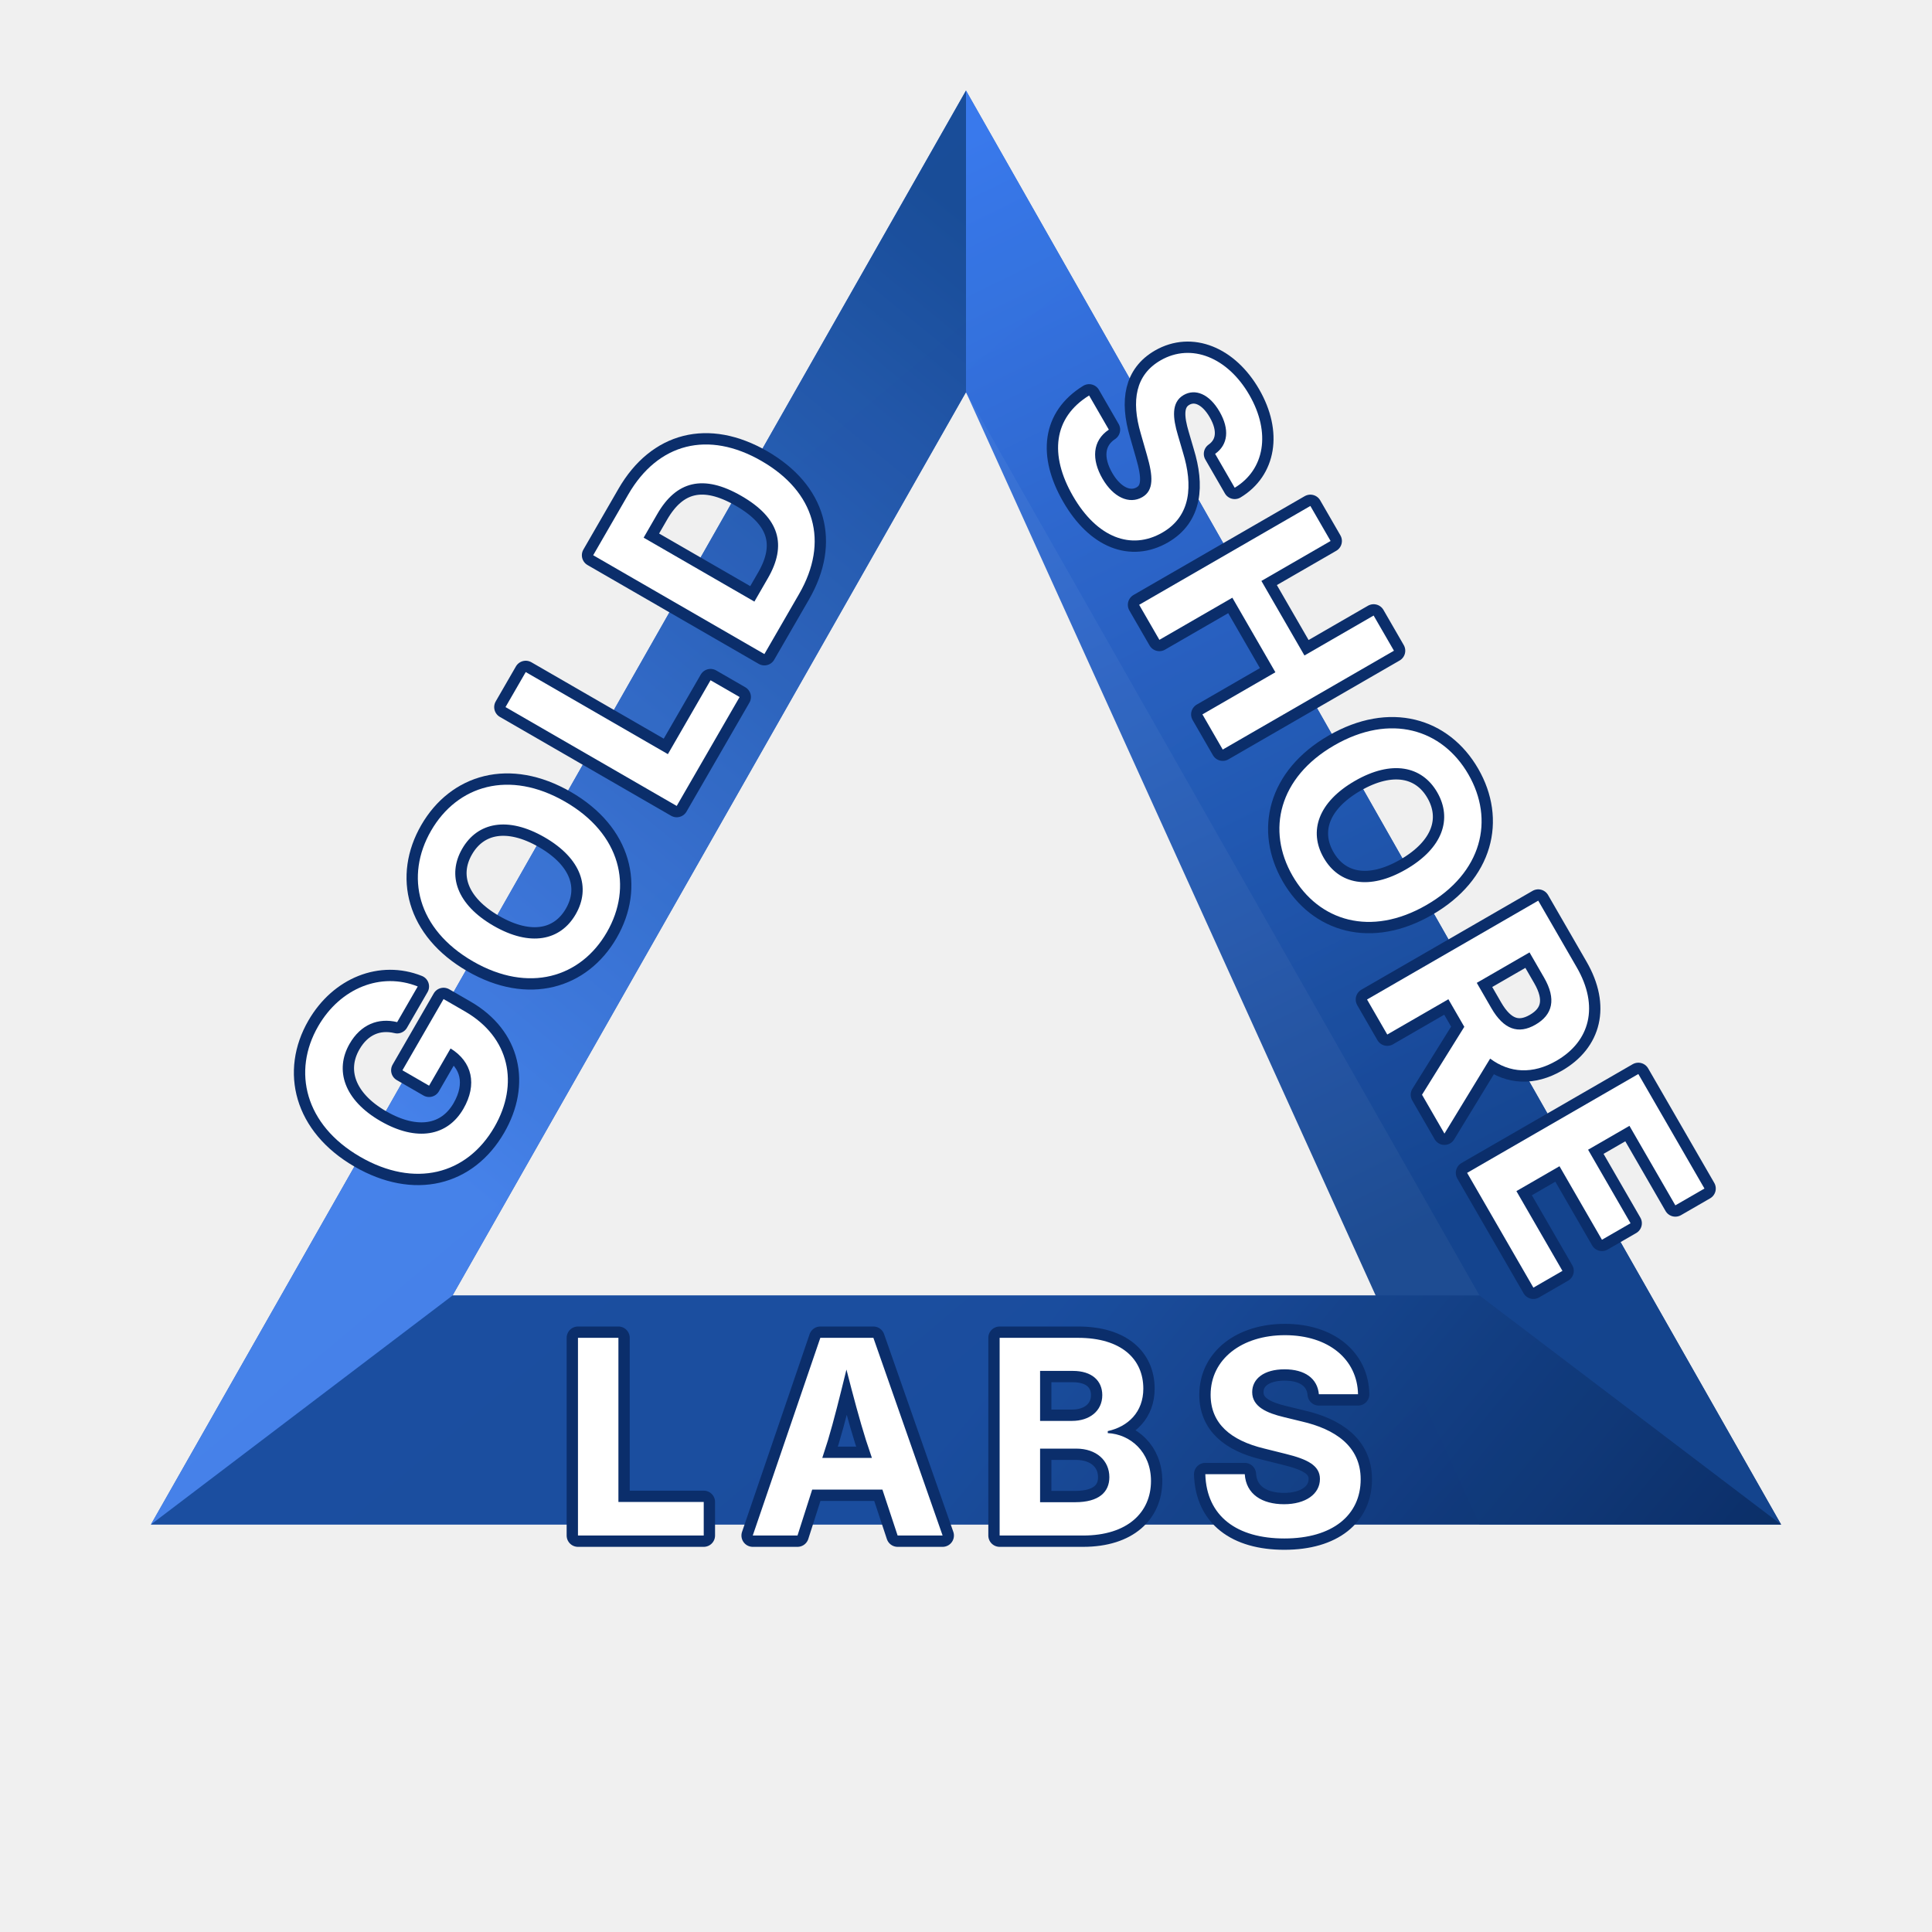
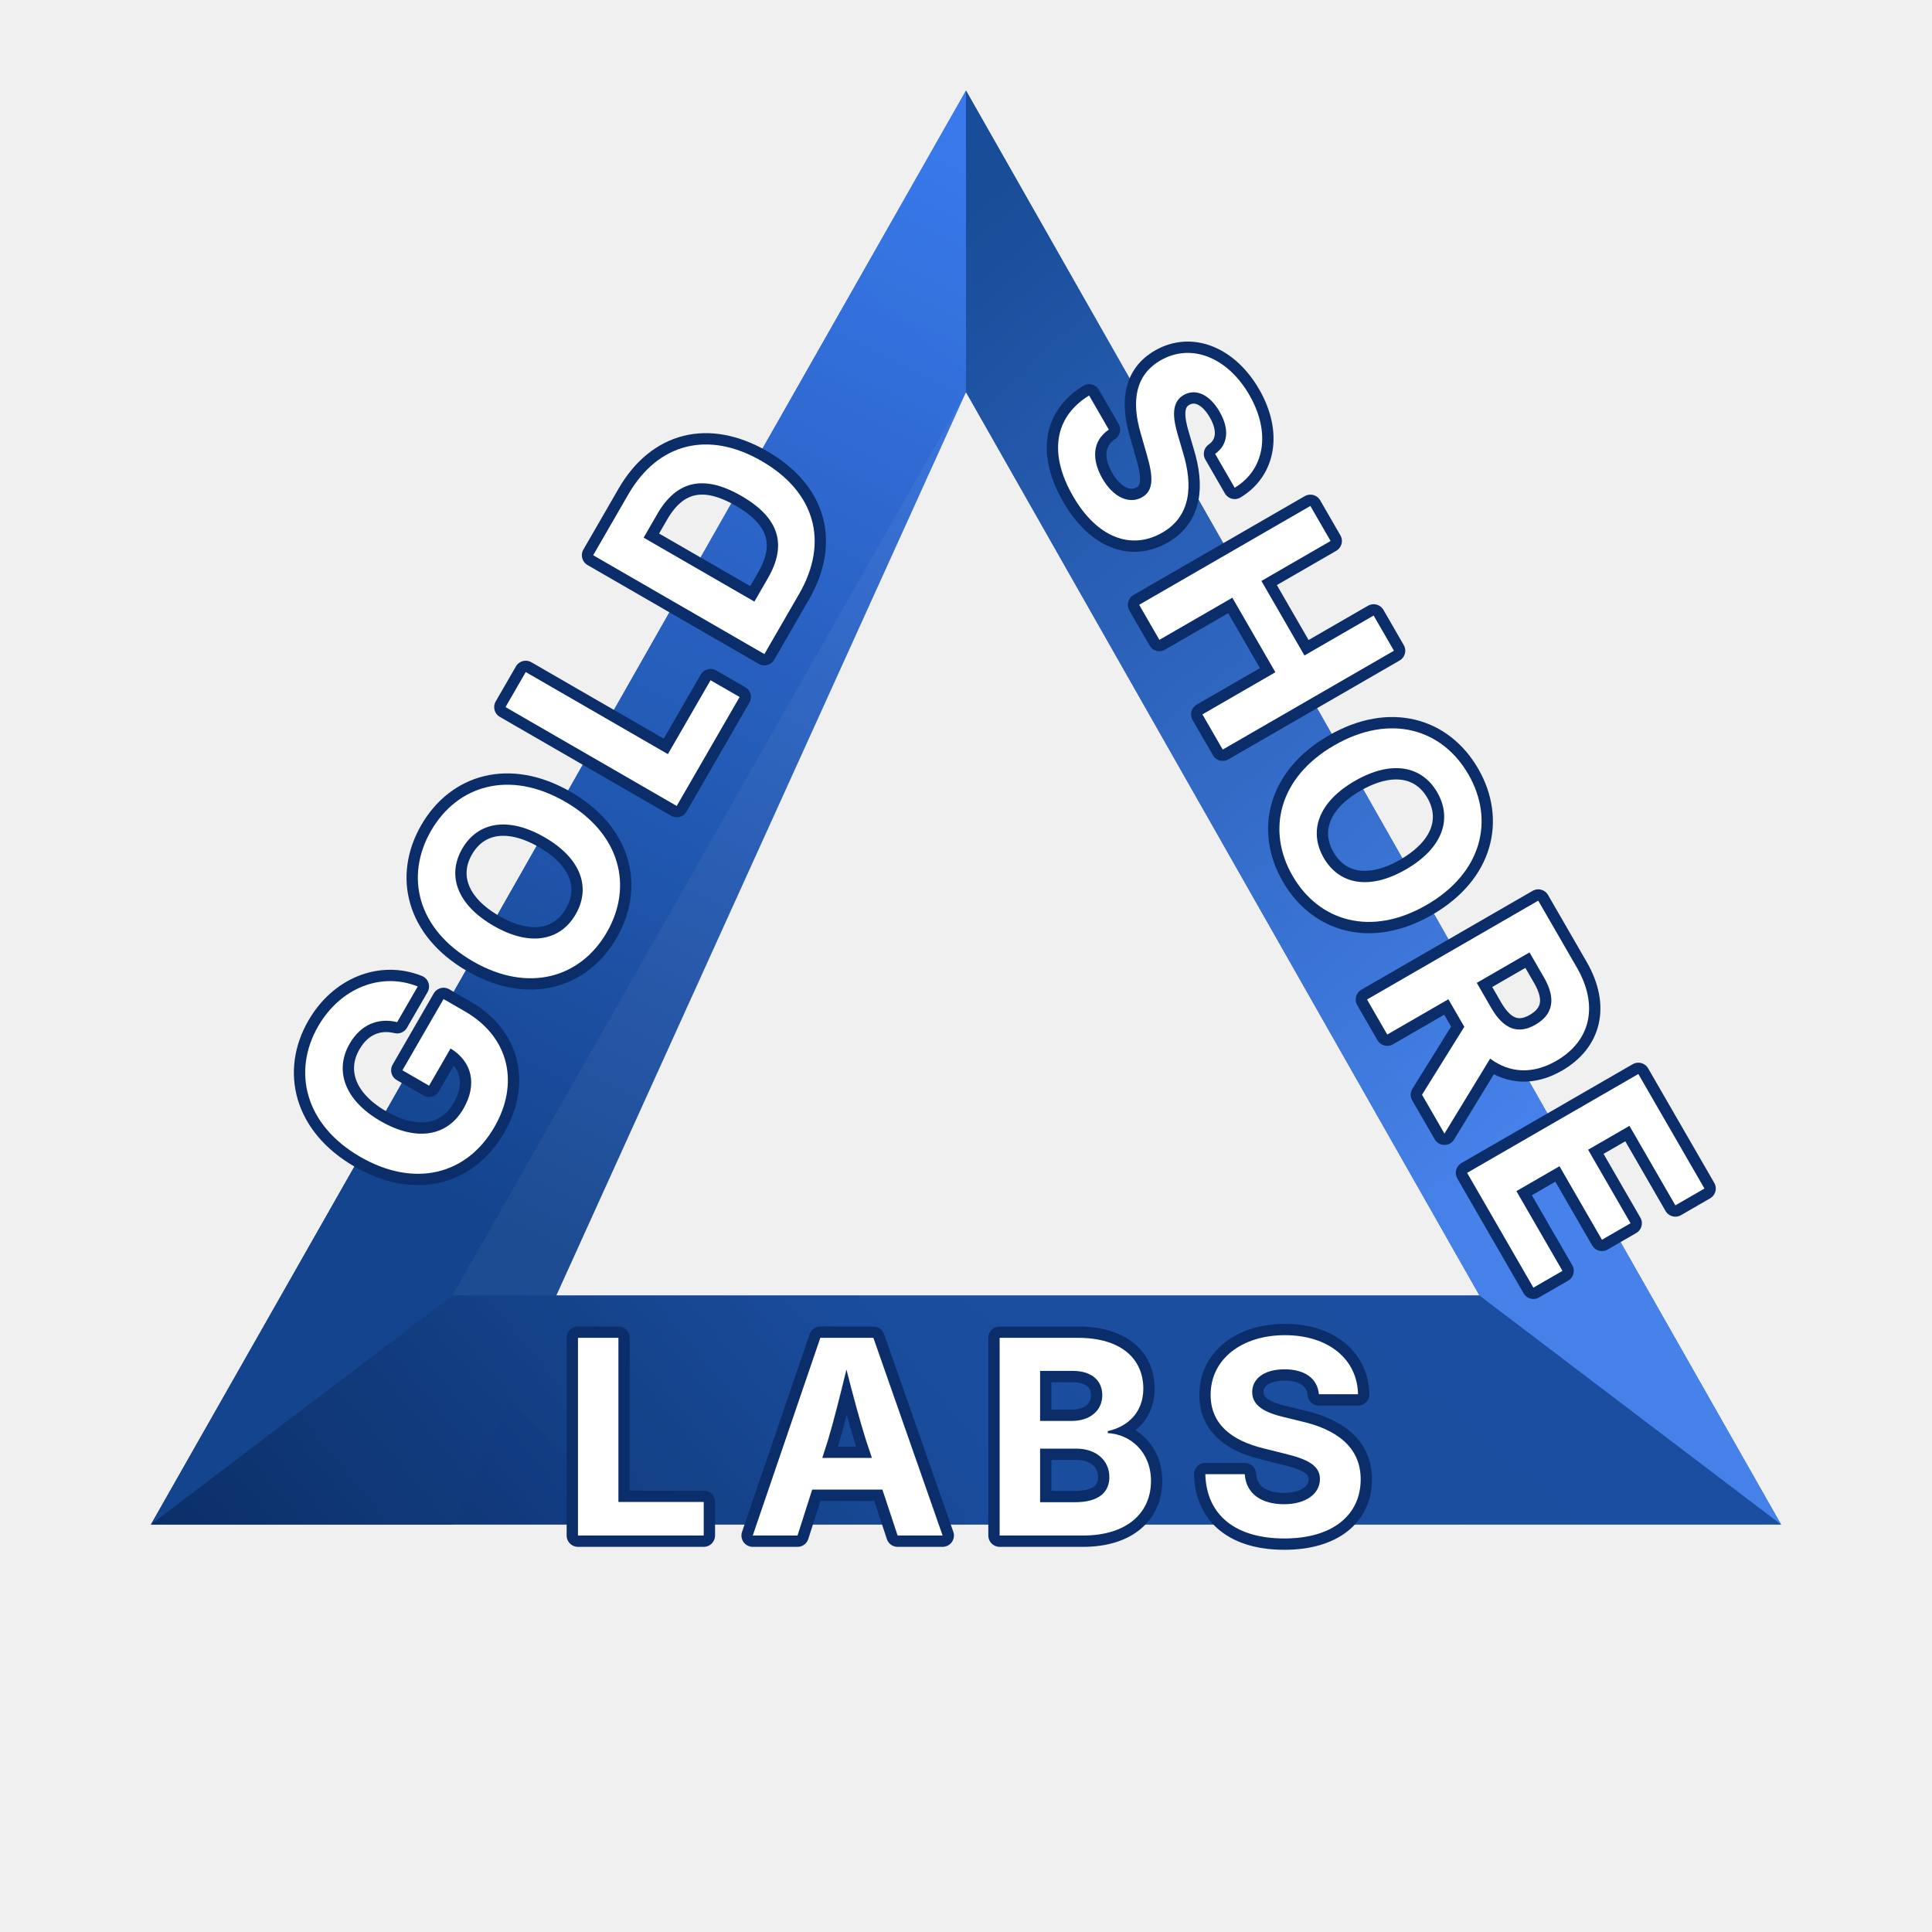
<svg xmlns="http://www.w3.org/2000/svg" width="256" height="256" viewBox="0 0 512 512" fill="none" role="img" aria-labelledby="title desc">
  <defs>
    <linearGradient id="grad-frame" x1="120" y1="64" x2="420" y2="420" gradientUnits="userSpaceOnUse">
      <stop offset="0" stop-color="#2F6BD2" />
      <stop offset="1" stop-color="#0F3C82" />
    </linearGradient>
    <linearGradient id="grad-top" x1="250" y1="40" x2="388" y2="320" gradientUnits="userSpaceOnUse">
      <stop offset="0" stop-color="#3A7AEE" />
      <stop offset="1" stop-color="#14448E" />
    </linearGradient>
    <linearGradient id="grad-right" x1="300" y1="320" x2="444" y2="440" gradientUnits="userSpaceOnUse">
      <stop offset="0" stop-color="#1B4E9F" />
      <stop offset="1" stop-color="#0A2C63" />
    </linearGradient>
    <linearGradient id="grad-left" x1="80" y1="280" x2="260" y2="60" gradientUnits="userSpaceOnUse">
      <stop offset="0" stop-color="#4A86F0" />
      <stop offset="1" stop-color="#174A94" />
    </linearGradient>
  </defs>
-   <g>
+   <g transform="scale(-1 1) translate(-512 0)">
    <path fill="url(#grad-frame)" fill-rule="evenodd" d="M256 24L472 404H40L256 24ZM256 103.92L119.92 343.32H392.08L256 103.92Z" />
    <path d="M256 24L472 404H392.08L256 103.92V24Z" fill="url(#grad-top)" opacity="0.95" />
    <path d="M472 404H40L119.92 343.32H392.08L472 404Z" fill="url(#grad-right)" opacity="0.9" />
    <path d="M40 404L256 24V103.92L119.92 343.32L40 404Z" fill="url(#grad-left)" opacity="0.9" />
  </g>
  <g fill="#FFFFFF" stroke="#0B2E6B" stroke-width="6" stroke-linejoin="round" paint-order="stroke fill">
    <text x="148" y="214" text-anchor="middle" dominant-baseline="middle" transform="rotate(-60 148 214)" font-family="'Inter Tight', 'Inter', 'Helvetica Neue', Arial, sans-serif" font-weight="700" font-size="72" letter-spacing="0.08em">GOLD</text>
    <text x="364" y="214" text-anchor="middle" dominant-baseline="middle" transform="rotate(60 364 214)" font-family="'Inter Tight', 'Inter', 'Helvetica Neue', Arial, sans-serif" font-weight="700" font-size="72" letter-spacing="0.08em">SHORE</text>
    <text x="256" y="380" text-anchor="middle" dominant-baseline="middle" transform="rotate(0 256 380)" font-family="'Inter Tight', 'Inter', 'Helvetica Neue', Arial, sans-serif" font-weight="700" font-size="72" letter-spacing="0.12em">LABS</text>
  </g>
</svg>
